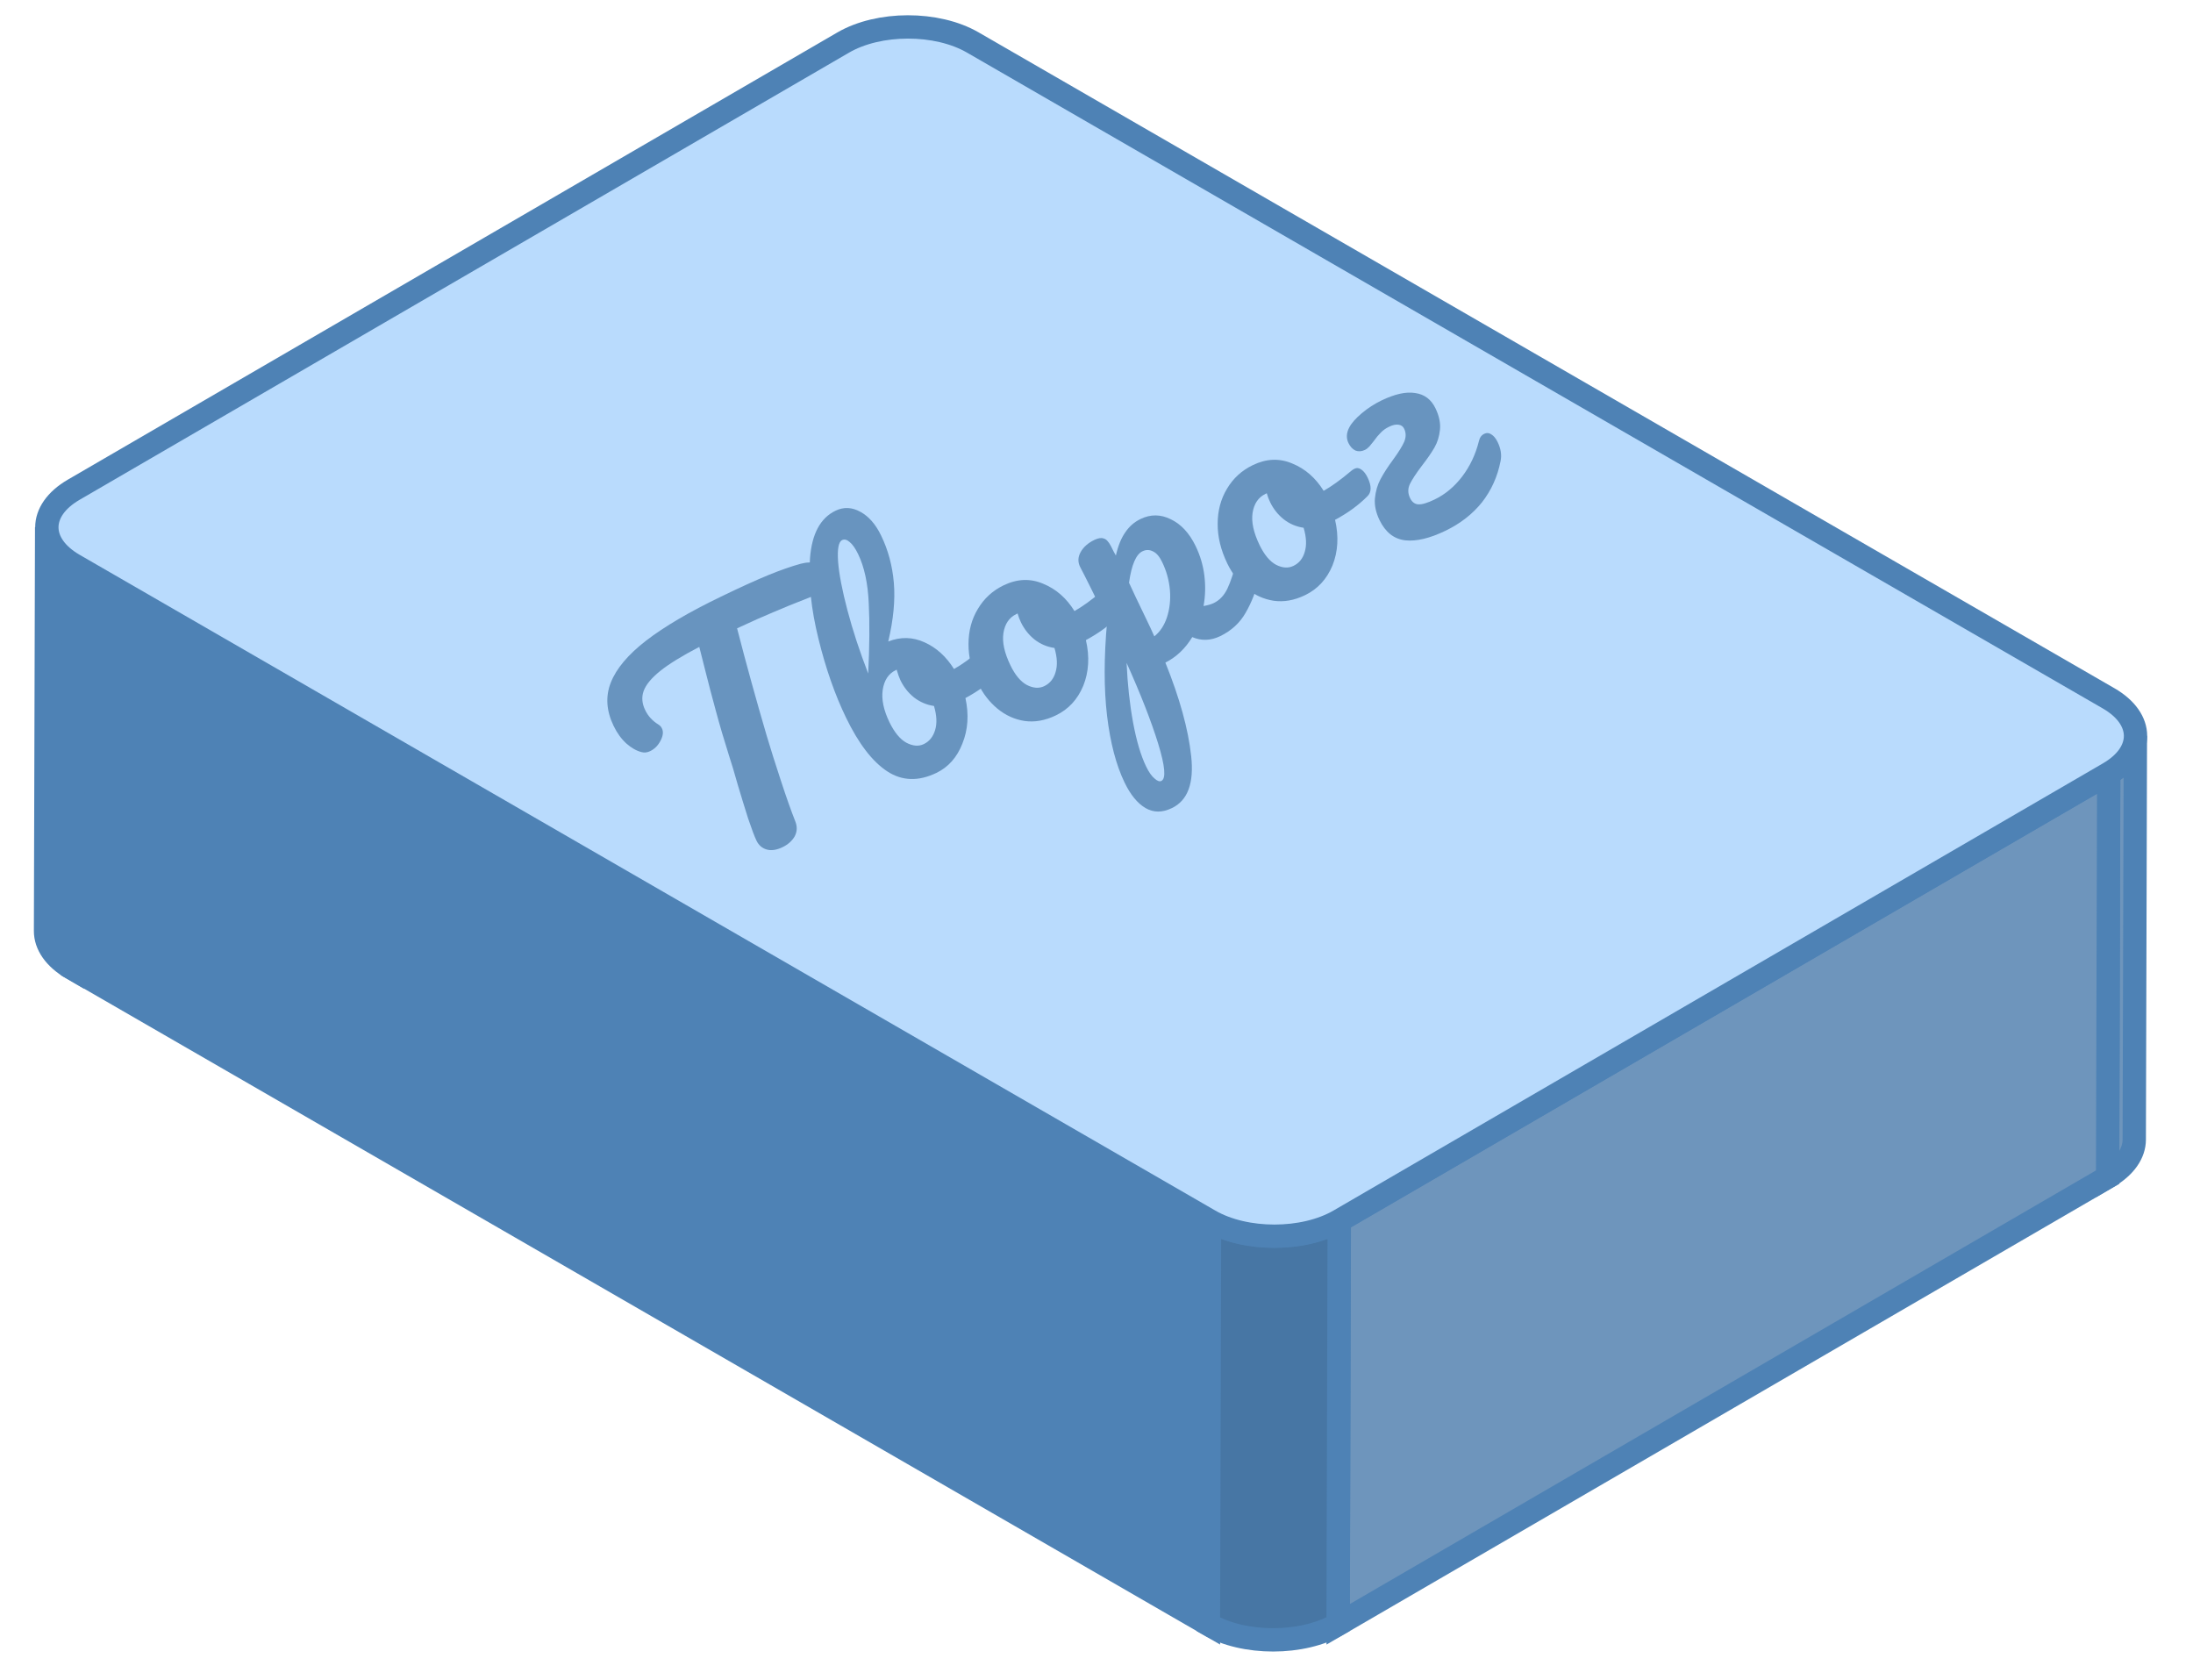
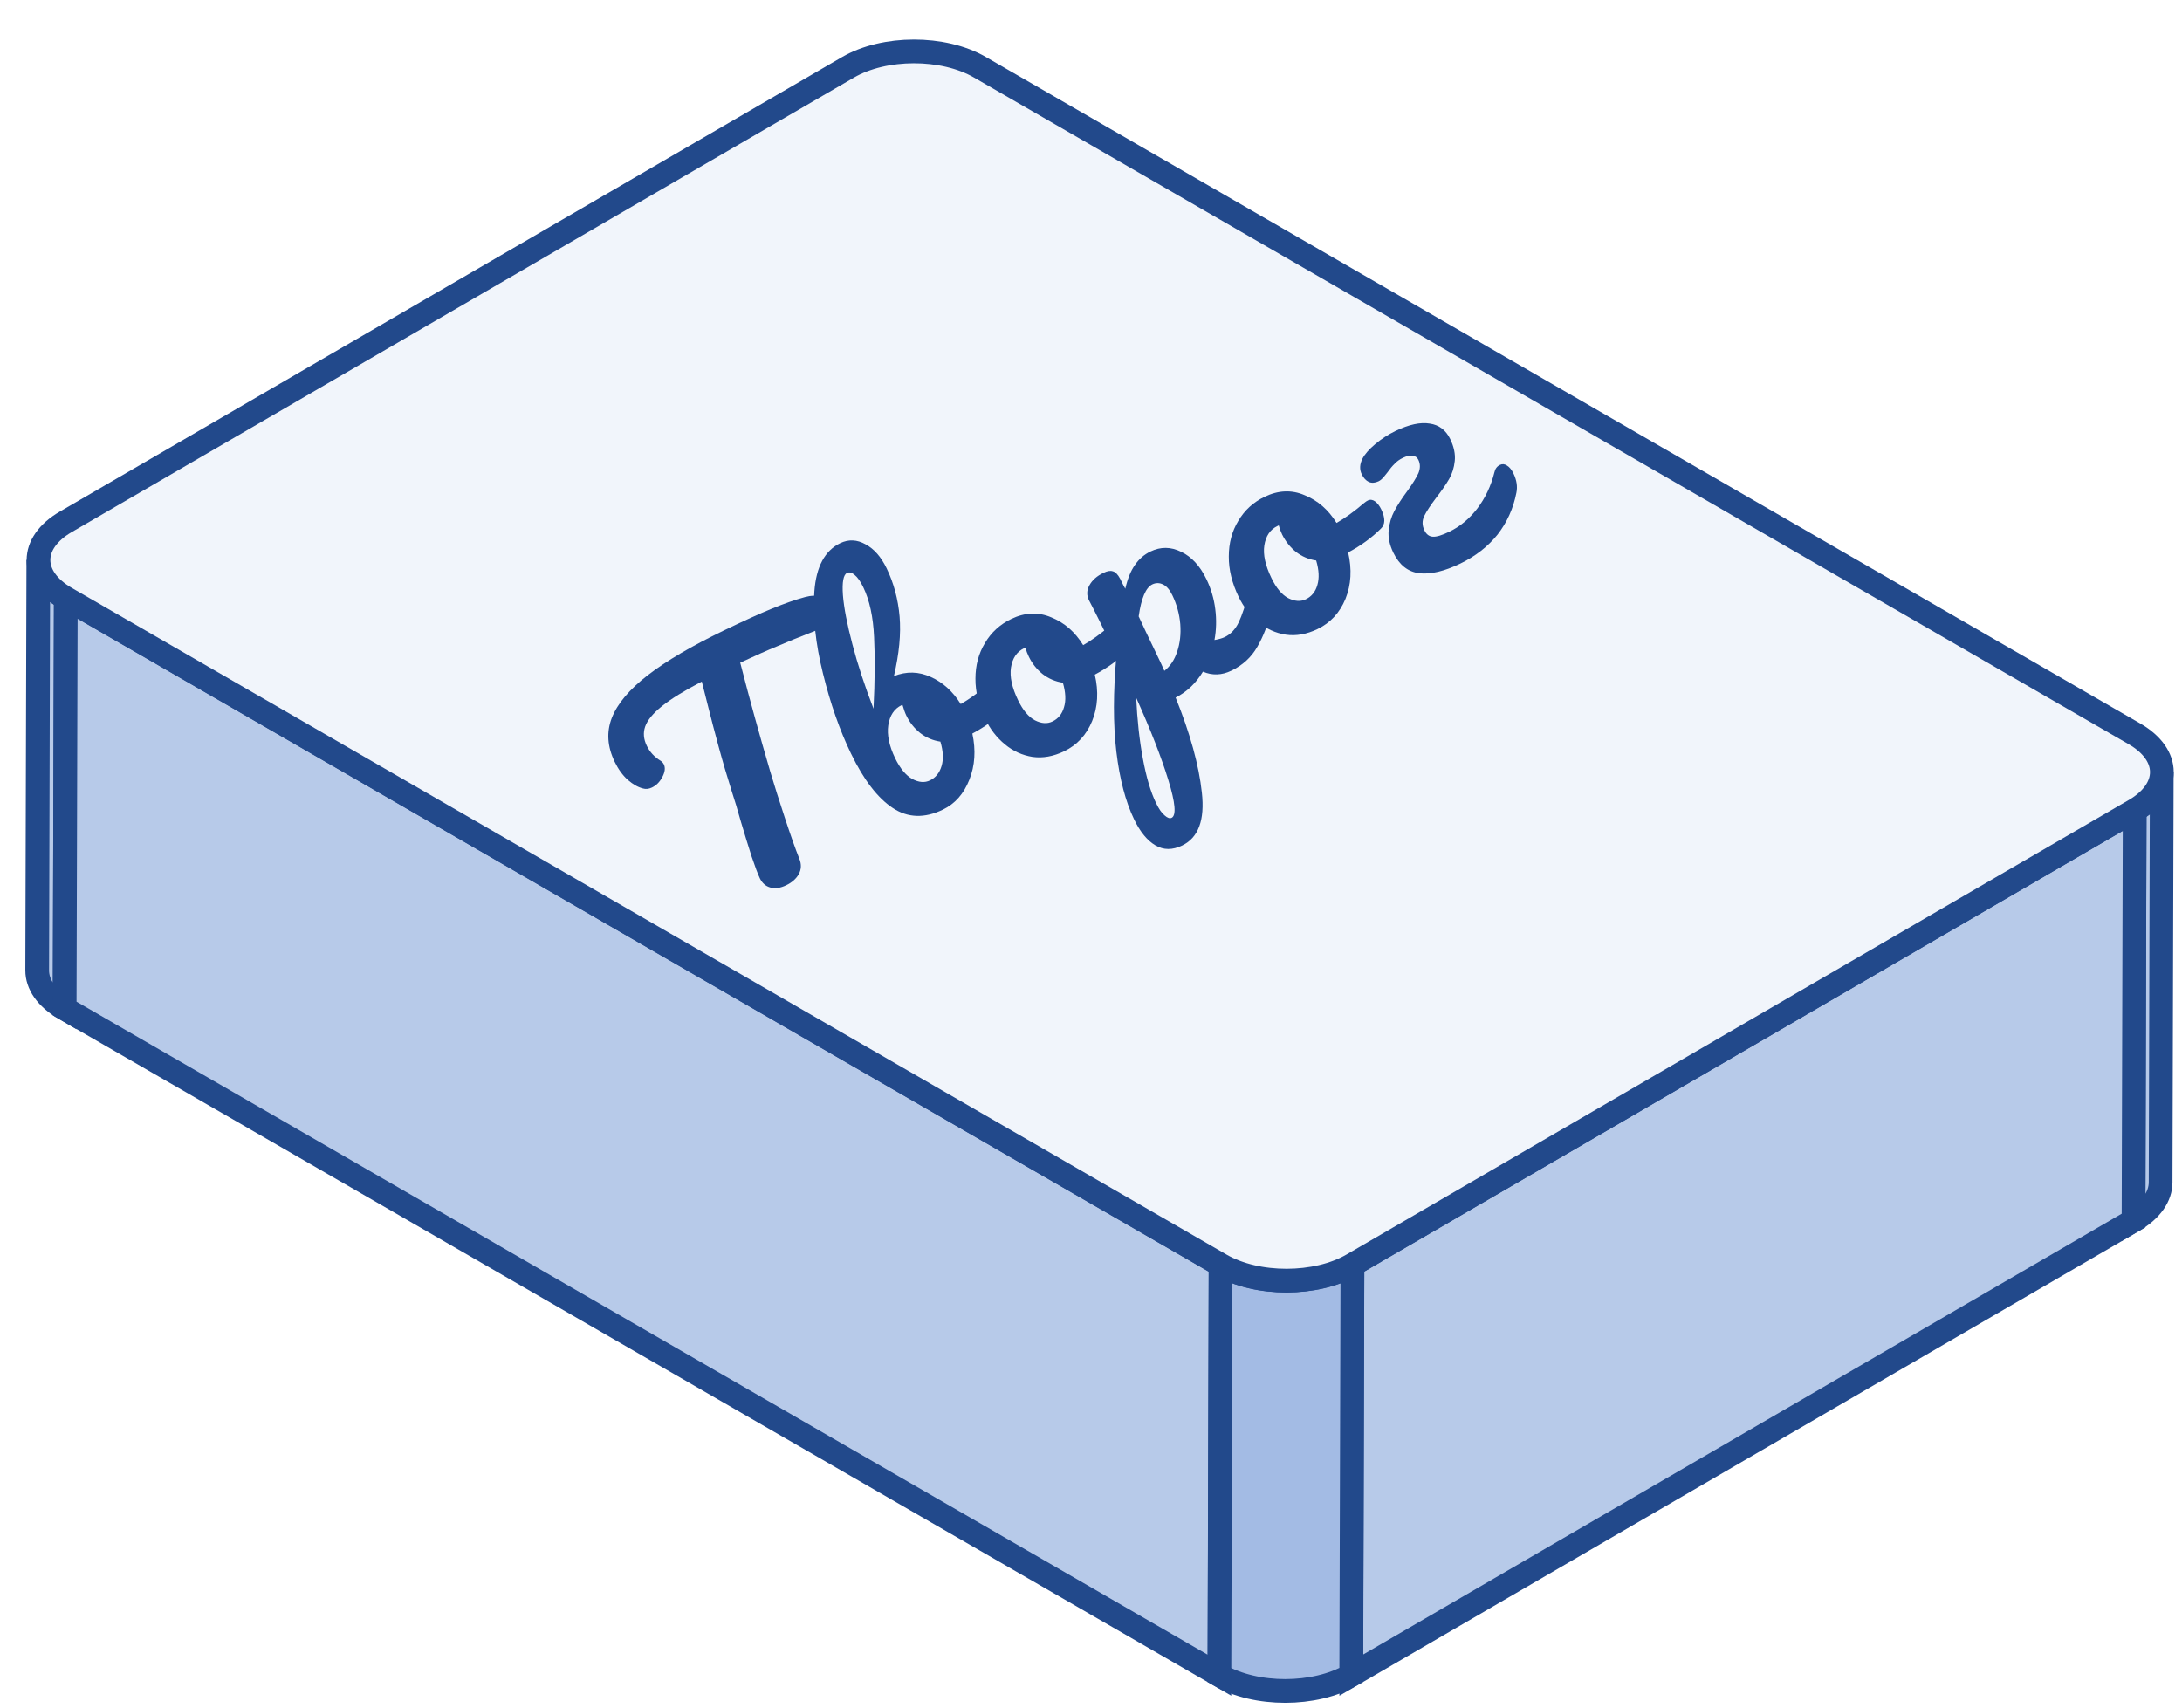
- <svg xmlns="http://www.w3.org/2000/svg" width="47" height="36" viewBox="0 0 47 36" fill="none">
-   <path d="M0.976 19.95L1 11.298C1 11.59 1.192 11.883 1.579 12.106L1.554 20.758C1.168 20.535 0.975 20.242 0.976 19.95Z" fill="#4E82B5" stroke="#4E82B5" stroke-width="0.5" />
-   <path d="M45.765 15.77L45.741 24.422C45.74 24.712 45.55 25.002 45.168 25.224L45.192 16.571C45.574 16.35 45.764 16.059 45.765 15.77Z" fill="#6E95BC" stroke="#4E82B5" stroke-width="0.5" />
-   <path d="M45.194 16.573L45.17 25.226L28.68 34.808L28.704 26.156L45.194 16.573Z" fill="#6E95BC" stroke="#4E82B5" stroke-width="0.5" />
-   <path d="M25.924 26.158L25.9 34.81L1.555 20.755L1.579 12.104L25.924 26.158Z" fill="#4E82B5" stroke="#4E82B5" stroke-width="0.5" />
-   <path d="M28.702 26.155L28.678 34.807C27.912 35.253 26.664 35.253 25.899 34.811L25.923 26.159C26.689 26.601 27.936 26.601 28.702 26.155Z" fill="#4776A4" stroke="#4E82B5" stroke-width="0.5" />
-   <path d="M45.191 14.965C45.958 15.408 45.962 16.129 45.195 16.575L28.706 26.157C27.939 26.603 26.692 26.603 25.926 26.161L1.582 12.106C0.811 11.66 0.813 10.941 1.579 10.495L18.069 0.913C18.835 0.467 20.076 0.464 20.848 0.91L45.191 14.965Z" fill="#B9DBFD" stroke="#4E82B5" stroke-width="0.5" />
-   <path d="M29.609 8.581C29.896 8.443 30.136 8.39 30.331 8.423C30.528 8.45 30.673 8.559 30.765 8.75C30.844 8.914 30.876 9.067 30.861 9.211C30.846 9.355 30.806 9.482 30.742 9.593C30.678 9.703 30.588 9.834 30.472 9.983C30.349 10.146 30.263 10.277 30.216 10.374C30.17 10.472 30.171 10.573 30.221 10.675C30.262 10.759 30.321 10.804 30.398 10.808C30.476 10.813 30.591 10.779 30.744 10.705C30.969 10.597 31.166 10.434 31.334 10.216C31.504 9.994 31.625 9.738 31.697 9.449C31.713 9.376 31.752 9.324 31.813 9.295C31.862 9.271 31.912 9.275 31.961 9.308C32.013 9.339 32.059 9.395 32.098 9.475C32.166 9.615 32.187 9.751 32.16 9.881C32.095 10.213 31.962 10.508 31.762 10.764C31.559 11.017 31.297 11.221 30.977 11.375C30.641 11.537 30.354 11.605 30.115 11.579C29.874 11.55 29.692 11.405 29.566 11.146C29.487 10.982 29.454 10.827 29.467 10.68C29.482 10.526 29.522 10.39 29.586 10.27C29.653 10.144 29.743 10.004 29.857 9.85C29.973 9.691 30.052 9.563 30.095 9.467C30.136 9.368 30.136 9.274 30.093 9.186C30.069 9.137 30.03 9.109 29.975 9.102C29.918 9.092 29.85 9.106 29.77 9.145C29.697 9.18 29.638 9.223 29.591 9.273C29.543 9.32 29.494 9.379 29.444 9.45C29.415 9.488 29.384 9.526 29.351 9.565C29.32 9.599 29.288 9.624 29.254 9.641C29.181 9.676 29.113 9.68 29.049 9.655C28.986 9.624 28.937 9.57 28.9 9.494C28.85 9.391 28.855 9.28 28.916 9.162C28.965 9.068 29.054 8.966 29.185 8.856C29.315 8.746 29.457 8.655 29.609 8.581Z" fill="#6894BF" />
-   <path d="M29.029 10.045C29.078 10.021 29.128 10.027 29.179 10.064C29.23 10.1 29.273 10.157 29.31 10.233C29.399 10.416 29.396 10.551 29.302 10.639C29.112 10.829 28.882 10.996 28.613 11.14C28.695 11.495 28.676 11.822 28.557 12.119C28.435 12.412 28.239 12.625 27.968 12.755C27.739 12.866 27.515 12.905 27.297 12.874C27.084 12.841 26.89 12.753 26.718 12.611C26.545 12.468 26.407 12.29 26.304 12.077C26.164 11.788 26.095 11.504 26.097 11.226C26.097 10.944 26.164 10.693 26.297 10.473C26.429 10.25 26.614 10.081 26.851 9.967C27.141 9.827 27.422 9.816 27.696 9.933C27.971 10.045 28.195 10.24 28.368 10.518C28.542 10.42 28.737 10.279 28.954 10.095C28.981 10.072 29.006 10.056 29.029 10.045ZM27.72 12.127C27.842 12.069 27.923 11.968 27.963 11.827C28.007 11.684 27.999 11.511 27.939 11.31C27.782 11.287 27.639 11.227 27.512 11.128C27.388 11.028 27.291 10.906 27.221 10.761C27.191 10.7 27.168 10.636 27.149 10.57L27.121 10.584C26.968 10.658 26.876 10.793 26.845 10.992C26.816 11.184 26.866 11.414 26.995 11.681C27.097 11.89 27.214 12.031 27.348 12.103C27.485 12.173 27.609 12.181 27.72 12.127Z" fill="#6894BF" />
-   <path d="M26.641 11.789C26.691 11.765 26.74 11.77 26.789 11.802C26.842 11.833 26.887 11.889 26.926 11.969C27 12.121 27.021 12.257 26.989 12.376C26.923 12.657 26.825 12.908 26.697 13.13C26.573 13.349 26.39 13.517 26.15 13.633C25.948 13.73 25.748 13.737 25.552 13.653C25.403 13.899 25.211 14.081 24.976 14.199C25.282 14.958 25.467 15.626 25.529 16.202C25.593 16.782 25.456 17.154 25.116 17.317C24.91 17.417 24.721 17.416 24.55 17.316C24.378 17.215 24.229 17.033 24.102 16.77C23.921 16.397 23.796 15.919 23.726 15.337C23.658 14.759 23.658 14.085 23.728 13.314C23.458 12.758 23.267 12.373 23.154 12.159C23.097 12.051 23.099 11.942 23.159 11.833C23.219 11.724 23.318 11.636 23.455 11.57C23.536 11.531 23.601 11.521 23.652 11.539C23.705 11.551 23.756 11.603 23.806 11.697C23.853 11.792 23.889 11.862 23.915 11.905C23.963 11.694 24.031 11.528 24.118 11.406C24.203 11.28 24.312 11.185 24.446 11.121C24.66 11.018 24.875 11.02 25.091 11.127C25.312 11.232 25.489 11.423 25.624 11.701C25.722 11.903 25.785 12.115 25.812 12.337C25.839 12.559 25.833 12.775 25.794 12.987C25.886 12.971 25.958 12.95 26.012 12.924C26.137 12.864 26.236 12.76 26.306 12.613C26.376 12.467 26.449 12.243 26.526 11.944C26.546 11.868 26.584 11.817 26.641 11.789ZM24.739 13.637C24.861 13.54 24.951 13.405 25.009 13.232C25.068 13.053 25.09 12.859 25.074 12.651C25.056 12.438 25 12.235 24.905 12.041C24.85 11.927 24.786 11.852 24.712 11.817C24.637 11.778 24.561 11.777 24.485 11.814C24.347 11.88 24.251 12.105 24.197 12.488C24.274 12.658 24.391 12.904 24.548 13.228C24.633 13.403 24.697 13.54 24.739 13.637ZM24.89 16.735C24.993 16.686 24.97 16.419 24.822 15.937C24.674 15.458 24.449 14.881 24.145 14.205C24.165 14.665 24.212 15.091 24.284 15.484C24.357 15.877 24.45 16.191 24.564 16.427C24.623 16.549 24.684 16.635 24.746 16.685C24.804 16.737 24.852 16.754 24.89 16.735Z" fill="#6894BF" />
-   <path d="M23.688 12.621C23.738 12.597 23.788 12.603 23.839 12.64C23.89 12.677 23.933 12.733 23.97 12.809C24.059 12.992 24.056 13.127 23.962 13.215C23.772 13.405 23.542 13.573 23.273 13.717C23.355 14.072 23.336 14.398 23.217 14.695C23.095 14.989 22.899 15.201 22.628 15.331C22.398 15.442 22.175 15.481 21.957 15.45C21.744 15.417 21.55 15.329 21.378 15.187C21.205 15.044 21.067 14.867 20.964 14.653C20.824 14.364 20.755 14.08 20.757 13.802C20.757 13.52 20.824 13.269 20.957 13.05C21.089 12.826 21.274 12.657 21.51 12.543C21.801 12.403 22.082 12.392 22.356 12.509C22.631 12.621 22.855 12.816 23.028 13.095C23.202 12.997 23.397 12.855 23.614 12.671C23.641 12.649 23.666 12.632 23.688 12.621ZM22.38 14.704C22.502 14.645 22.583 14.545 22.623 14.403C22.667 14.26 22.659 14.088 22.599 13.886C22.442 13.863 22.299 13.803 22.172 13.705C22.048 13.604 21.951 13.482 21.881 13.337C21.851 13.276 21.828 13.213 21.809 13.146L21.781 13.16C21.628 13.234 21.536 13.37 21.505 13.568C21.476 13.761 21.526 13.99 21.655 14.257C21.756 14.466 21.874 14.607 22.008 14.679C22.145 14.749 22.269 14.757 22.38 14.704Z" fill="#6894BF" />
-   <path d="M21.107 13.863C21.156 13.839 21.206 13.846 21.257 13.882C21.308 13.919 21.352 13.975 21.389 14.052C21.435 14.147 21.457 14.227 21.456 14.294C21.454 14.356 21.428 14.411 21.38 14.457C21.19 14.648 20.96 14.815 20.691 14.959C20.768 15.312 20.746 15.637 20.626 15.934C20.511 16.23 20.325 16.439 20.069 16.563C19.683 16.749 19.332 16.737 19.014 16.529C18.696 16.32 18.403 15.938 18.133 15.381C17.895 14.89 17.698 14.327 17.542 13.693C17.384 13.055 17.323 12.478 17.36 11.962C17.4 11.44 17.582 11.101 17.906 10.945C18.082 10.86 18.26 10.868 18.441 10.969C18.619 11.066 18.767 11.235 18.883 11.475C19.035 11.787 19.126 12.126 19.157 12.492C19.188 12.857 19.148 13.276 19.037 13.747C19.302 13.643 19.562 13.649 19.817 13.766C20.069 13.88 20.279 14.07 20.446 14.337C20.62 14.239 20.815 14.098 21.032 13.913C21.051 13.895 21.076 13.878 21.107 13.863ZM18.048 11.574C17.972 11.611 17.943 11.766 17.962 12.038C17.983 12.305 18.05 12.652 18.162 13.077C18.274 13.502 18.422 13.955 18.607 14.434C18.636 13.852 18.64 13.349 18.619 12.927C18.6 12.499 18.524 12.148 18.391 11.874C18.332 11.752 18.272 11.666 18.21 11.616C18.152 11.564 18.098 11.55 18.048 11.574ZM19.798 15.946C19.917 15.889 19.998 15.789 20.041 15.646C20.085 15.502 20.077 15.33 20.017 15.129C19.86 15.106 19.718 15.045 19.59 14.947C19.466 14.847 19.369 14.724 19.299 14.58C19.273 14.526 19.246 14.45 19.217 14.351L19.2 14.36C19.043 14.435 18.949 14.577 18.918 14.785C18.889 14.987 18.937 15.217 19.062 15.476C19.168 15.693 19.288 15.84 19.423 15.915C19.563 15.989 19.688 15.999 19.798 15.946Z" fill="#6894BF" />
-   <path d="M17.161 12.081C17.291 12.047 17.398 12.045 17.483 12.074C17.572 12.102 17.634 12.154 17.671 12.23C17.732 12.356 17.74 12.464 17.695 12.557C17.654 12.647 17.555 12.723 17.396 12.785C17.04 12.924 16.762 13.037 16.564 13.123C16.368 13.204 16.112 13.318 15.797 13.465C15.995 14.234 16.207 15.001 16.432 15.767C16.515 16.046 16.617 16.368 16.737 16.733C16.855 17.094 16.958 17.383 17.044 17.6C17.09 17.714 17.085 17.822 17.031 17.924C16.975 18.021 16.887 18.099 16.769 18.156C16.643 18.216 16.531 18.233 16.433 18.205C16.334 18.177 16.261 18.114 16.213 18.015C16.169 17.923 16.11 17.766 16.035 17.544C15.962 17.316 15.889 17.076 15.814 16.826C15.744 16.573 15.678 16.356 15.618 16.173C15.52 15.863 15.428 15.553 15.344 15.241C15.259 14.93 15.181 14.634 15.111 14.353C15.095 14.29 15.077 14.219 15.057 14.139C15.035 14.055 15.012 13.963 14.987 13.863C14.618 14.055 14.339 14.227 14.149 14.379C13.959 14.532 13.841 14.676 13.793 14.812C13.748 14.942 13.759 15.077 13.828 15.218C13.89 15.348 13.988 15.453 14.122 15.534C14.15 15.553 14.172 15.578 14.186 15.609C14.222 15.681 14.211 15.771 14.154 15.878C14.1 15.979 14.027 16.052 13.935 16.096C13.87 16.128 13.808 16.134 13.747 16.117C13.639 16.089 13.532 16.028 13.425 15.934C13.317 15.835 13.225 15.71 13.152 15.558C12.995 15.234 12.974 14.925 13.09 14.629C13.208 14.328 13.461 14.027 13.848 13.728C14.239 13.427 14.774 13.112 15.454 12.785C15.873 12.582 16.211 12.429 16.467 12.324C16.726 12.218 16.958 12.137 17.161 12.081Z" fill="#6894BF" />
+ <svg xmlns="http://www.w3.org/2000/svg" width="46" height="36" viewBox="0 0 46 36" fill="none">
+   <path d="M0.784 20.457L0.808 11.805C0.808 12.097 1 12.389 1.387 12.613L1.362 21.265C0.976 21.041 0.783 20.749 0.784 20.457Z" fill="#B7CAE9" stroke="#22498B" stroke-width="0.5" />
+   <path d="M45.573 16.276L45.549 24.928C45.548 25.218 45.358 25.509 44.977 25.73L45.001 17.078C45.383 16.857 45.572 16.566 45.573 16.276Z" fill="#B7CAE9" stroke="#22498B" stroke-width="0.5" />
+   <path d="M45.002 17.08L44.978 25.732L28.488 35.315L28.512 26.662L45.002 17.08Z" fill="#B7CAE9" stroke="#22498B" stroke-width="0.5" />
+   <path d="M25.733 26.665L25.708 35.317L1.363 21.262L1.387 12.611L25.733 26.665Z" fill="#B7CAE9" stroke="#22498B" stroke-width="0.5" />
+   <path d="M28.511 26.662L28.486 35.314C27.72 35.76 26.473 35.76 25.707 35.317L25.731 26.665C26.497 27.108 27.744 27.108 28.511 26.662Z" fill="#A3BBE4" stroke="#22498B" stroke-width="0.5" />
+   <path d="M44.999 15.472C45.765 15.914 45.769 16.636 45.003 17.082L28.513 26.664C27.747 27.11 26.499 27.11 25.734 26.667L1.39 12.612C0.619 12.166 0.62 11.448 1.386 11.002L17.876 1.42C18.642 0.974 19.884 0.971 20.655 1.416L44.999 15.472Z" fill="#F1F5FB" stroke="#22498B" stroke-width="0.5" />
+   <path d="M29.417 9.087C29.704 8.949 29.944 8.897 30.139 8.93C30.336 8.957 30.48 9.066 30.573 9.256C30.652 9.42 30.684 9.574 30.669 9.717C30.654 9.861 30.614 9.988 30.55 10.099C30.486 10.21 30.396 10.34 30.28 10.49C30.157 10.653 30.071 10.783 30.024 10.881C29.978 10.979 29.979 11.079 30.029 11.182C30.07 11.266 30.129 11.31 30.206 11.315C30.284 11.32 30.399 11.285 30.552 11.211C30.777 11.103 30.974 10.94 31.142 10.723C31.312 10.5 31.433 10.244 31.505 9.956C31.521 9.882 31.56 9.831 31.621 9.801C31.67 9.777 31.72 9.782 31.768 9.814C31.821 9.845 31.867 9.901 31.906 9.981C31.974 10.122 31.995 10.257 31.968 10.388C31.903 10.72 31.77 11.014 31.57 11.271C31.367 11.523 31.105 11.727 30.785 11.882C30.449 12.044 30.162 12.112 29.923 12.086C29.682 12.056 29.5 11.912 29.374 11.653C29.295 11.489 29.262 11.333 29.275 11.186C29.29 11.033 29.33 10.896 29.394 10.776C29.461 10.65 29.551 10.51 29.665 10.357C29.781 10.197 29.86 10.07 29.903 9.974C29.944 9.874 29.944 9.78 29.901 9.693C29.877 9.643 29.838 9.615 29.783 9.609C29.726 9.599 29.658 9.613 29.578 9.651C29.505 9.686 29.446 9.729 29.399 9.78C29.351 9.826 29.302 9.885 29.252 9.956C29.223 9.994 29.192 10.032 29.159 10.072C29.128 10.105 29.096 10.13 29.062 10.147C28.989 10.182 28.921 10.187 28.857 10.161C28.794 10.13 28.745 10.076 28.708 10C28.658 9.897 28.663 9.787 28.724 9.668C28.773 9.574 28.862 9.472 28.992 9.363C29.123 9.253 29.265 9.161 29.417 9.087Z" fill="#22498B" />
+   <path d="M28.837 10.551C28.887 10.527 28.937 10.534 28.988 10.57C29.038 10.607 29.082 10.663 29.119 10.739C29.207 10.922 29.205 11.058 29.111 11.145C28.92 11.336 28.691 11.503 28.421 11.647C28.503 12.002 28.485 12.328 28.365 12.625C28.244 12.919 28.047 13.131 27.776 13.262C27.547 13.372 27.324 13.412 27.106 13.38C26.892 13.347 26.699 13.259 26.526 13.117C26.354 12.975 26.216 12.797 26.113 12.584C25.973 12.294 25.903 12.01 25.905 11.732C25.905 11.45 25.972 11.199 26.106 10.98C26.238 10.757 26.422 10.588 26.659 10.474C26.949 10.334 27.231 10.322 27.504 10.44C27.78 10.551 28.004 10.746 28.176 11.025C28.35 10.927 28.546 10.786 28.762 10.601C28.789 10.579 28.814 10.562 28.837 10.551ZM27.529 12.634C27.651 12.575 27.732 12.475 27.772 12.334C27.815 12.19 27.807 12.018 27.747 11.817C27.59 11.794 27.448 11.733 27.32 11.635C27.197 11.535 27.1 11.412 27.029 11.268C27 11.207 26.976 11.143 26.958 11.076L26.93 11.09C26.777 11.164 26.685 11.3 26.654 11.498C26.625 11.691 26.674 11.92 26.804 12.187C26.905 12.397 27.023 12.537 27.156 12.609C27.294 12.679 27.418 12.687 27.529 12.634Z" fill="#22498B" />
+   <path d="M26.45 12.296C26.499 12.272 26.549 12.276 26.597 12.309C26.65 12.34 26.696 12.395 26.735 12.475C26.808 12.628 26.829 12.763 26.797 12.882C26.731 13.163 26.634 13.415 26.506 13.636C26.381 13.856 26.199 14.024 25.958 14.14C25.756 14.237 25.557 14.244 25.36 14.16C25.211 14.406 25.019 14.588 24.784 14.706C25.091 15.465 25.275 16.132 25.337 16.709C25.402 17.288 25.264 17.66 24.924 17.824C24.718 17.924 24.529 17.923 24.358 17.822C24.187 17.721 24.037 17.54 23.91 17.277C23.729 16.903 23.604 16.426 23.534 15.844C23.466 15.266 23.467 14.591 23.536 13.82C23.267 13.264 23.076 12.879 22.963 12.666C22.905 12.557 22.907 12.448 22.967 12.339C23.027 12.23 23.126 12.143 23.264 12.077C23.344 12.038 23.409 12.027 23.46 12.045C23.513 12.057 23.565 12.11 23.615 12.203C23.661 12.299 23.697 12.368 23.723 12.412C23.771 12.201 23.839 12.034 23.926 11.912C24.011 11.787 24.12 11.692 24.254 11.627C24.468 11.524 24.683 11.526 24.9 11.633C25.12 11.738 25.298 11.93 25.432 12.208C25.53 12.41 25.593 12.622 25.62 12.844C25.648 13.065 25.642 13.282 25.603 13.493C25.694 13.477 25.766 13.457 25.82 13.431C25.946 13.37 26.044 13.267 26.114 13.12C26.184 12.973 26.258 12.75 26.334 12.45C26.354 12.375 26.392 12.323 26.45 12.296ZM24.547 14.143C24.67 14.046 24.76 13.912 24.817 13.738C24.877 13.559 24.898 13.366 24.882 13.157C24.864 12.945 24.808 12.742 24.714 12.547C24.659 12.433 24.594 12.358 24.521 12.323C24.445 12.285 24.369 12.284 24.293 12.32C24.156 12.387 24.06 12.611 24.005 12.995C24.082 13.164 24.2 13.411 24.356 13.735C24.441 13.91 24.505 14.046 24.547 14.143ZM24.699 17.242C24.802 17.192 24.779 16.926 24.63 16.444C24.483 15.965 24.257 15.387 23.953 14.711C23.974 15.171 24.02 15.598 24.093 15.991C24.165 16.383 24.258 16.698 24.373 16.934C24.432 17.056 24.492 17.142 24.554 17.192C24.612 17.244 24.66 17.26 24.699 17.242Z" fill="#22498B" />
+   <path d="M23.496 13.127C23.546 13.103 23.596 13.11 23.647 13.146C23.697 13.183 23.741 13.239 23.778 13.316C23.867 13.498 23.864 13.634 23.77 13.721C23.579 13.912 23.35 14.079 23.08 14.223C23.163 14.578 23.144 14.904 23.024 15.201C22.903 15.495 22.706 15.707 22.435 15.838C22.206 15.948 21.983 15.988 21.765 15.957C21.552 15.923 21.358 15.836 21.186 15.693C21.013 15.551 20.875 15.373 20.772 15.16C20.632 14.87 20.562 14.586 20.564 14.308C20.564 14.026 20.631 13.776 20.765 13.556C20.897 13.333 21.081 13.164 21.318 13.05C21.608 12.91 21.89 12.899 22.164 13.016C22.439 13.127 22.663 13.322 22.835 13.601C23.009 13.503 23.205 13.362 23.422 13.177C23.448 13.155 23.473 13.138 23.496 13.127ZM22.188 15.21C22.31 15.151 22.391 15.051 22.431 14.91C22.475 14.767 22.466 14.594 22.407 14.393C22.25 14.37 22.107 14.309 21.98 14.211C21.856 14.111 21.759 13.989 21.689 13.844C21.659 13.783 21.635 13.719 21.617 13.653L21.589 13.666C21.436 13.74 21.344 13.876 21.313 14.074C21.284 14.267 21.334 14.497 21.463 14.763C21.564 14.973 21.682 15.113 21.816 15.185C21.953 15.255 22.077 15.264 22.188 15.21Z" fill="#22498B" />
+   <path d="M20.915 14.37C20.964 14.346 21.014 14.352 21.065 14.389C21.116 14.425 21.16 14.482 21.197 14.558C21.243 14.653 21.265 14.734 21.264 14.8C21.262 14.863 21.236 14.917 21.188 14.964C20.998 15.154 20.768 15.321 20.499 15.465C20.575 15.818 20.554 16.143 20.434 16.441C20.318 16.736 20.132 16.946 19.877 17.069C19.491 17.255 19.139 17.244 18.822 17.035C18.504 16.826 18.21 16.444 17.941 15.888C17.703 15.396 17.506 14.834 17.35 14.2C17.191 13.562 17.131 12.985 17.168 12.469C17.207 11.947 17.389 11.608 17.714 11.451C17.89 11.367 18.068 11.375 18.248 11.476C18.427 11.572 18.575 11.741 18.691 11.981C18.842 12.293 18.933 12.632 18.965 12.998C18.996 13.364 18.956 13.782 18.845 14.254C19.11 14.149 19.37 14.156 19.624 14.273C19.877 14.386 20.087 14.576 20.254 14.843C20.428 14.745 20.623 14.604 20.84 14.42C20.859 14.401 20.884 14.384 20.915 14.37ZM17.856 12.08C17.78 12.117 17.751 12.272 17.77 12.545C17.791 12.812 17.858 13.158 17.97 13.584C18.081 14.009 18.23 14.461 18.415 14.941C18.444 14.358 18.448 13.856 18.427 13.434C18.408 13.006 18.332 12.655 18.199 12.38C18.14 12.258 18.08 12.172 18.018 12.122C17.96 12.07 17.906 12.056 17.856 12.08ZM19.606 16.452C19.725 16.395 19.806 16.295 19.849 16.152C19.893 16.009 19.885 15.836 19.825 15.635C19.668 15.612 19.526 15.552 19.398 15.453C19.274 15.353 19.177 15.231 19.107 15.086C19.081 15.033 19.054 14.957 19.025 14.858L19.008 14.866C18.851 14.942 18.757 15.083 18.726 15.291C18.697 15.493 18.745 15.724 18.87 15.983C18.975 16.2 19.096 16.346 19.231 16.422C19.37 16.496 19.495 16.506 19.606 16.452Z" fill="#22498B" />
+   <path d="M16.97 12.588C17.099 12.553 17.206 12.551 17.291 12.58C17.38 12.608 17.443 12.66 17.48 12.736C17.54 12.862 17.548 12.971 17.504 13.063C17.462 13.153 17.363 13.229 17.205 13.292C16.848 13.431 16.571 13.543 16.372 13.63C16.176 13.71 15.92 13.824 15.605 13.971C15.803 14.74 16.015 15.508 16.24 16.273C16.323 16.552 16.425 16.875 16.545 17.239C16.664 17.601 16.766 17.89 16.852 18.107C16.898 18.221 16.894 18.328 16.839 18.43C16.783 18.528 16.695 18.605 16.577 18.662C16.451 18.723 16.339 18.739 16.241 18.711C16.143 18.684 16.07 18.62 16.021 18.521C15.977 18.43 15.918 18.273 15.843 18.05C15.77 17.822 15.697 17.583 15.622 17.332C15.552 17.079 15.486 16.862 15.426 16.68C15.328 16.37 15.236 16.059 15.152 15.748C15.067 15.436 14.989 15.14 14.919 14.859C14.903 14.796 14.885 14.725 14.865 14.645C14.843 14.562 14.82 14.47 14.795 14.369C14.426 14.561 14.147 14.733 13.957 14.886C13.767 15.038 13.649 15.182 13.601 15.318C13.556 15.448 13.567 15.583 13.636 15.724C13.698 15.854 13.796 15.959 13.93 16.041C13.958 16.06 13.98 16.085 13.995 16.115C14.03 16.188 14.019 16.277 13.962 16.384C13.908 16.486 13.835 16.559 13.743 16.603C13.678 16.634 13.616 16.641 13.555 16.623C13.447 16.595 13.34 16.534 13.233 16.44C13.125 16.342 13.034 16.217 12.96 16.064C12.803 15.741 12.783 15.431 12.898 15.135C13.016 14.834 13.269 14.534 13.656 14.235C14.047 13.933 14.582 13.619 15.262 13.291C15.682 13.089 16.019 12.935 16.275 12.831C16.534 12.725 16.766 12.643 16.97 12.588Z" fill="#22498B" />
</svg>
